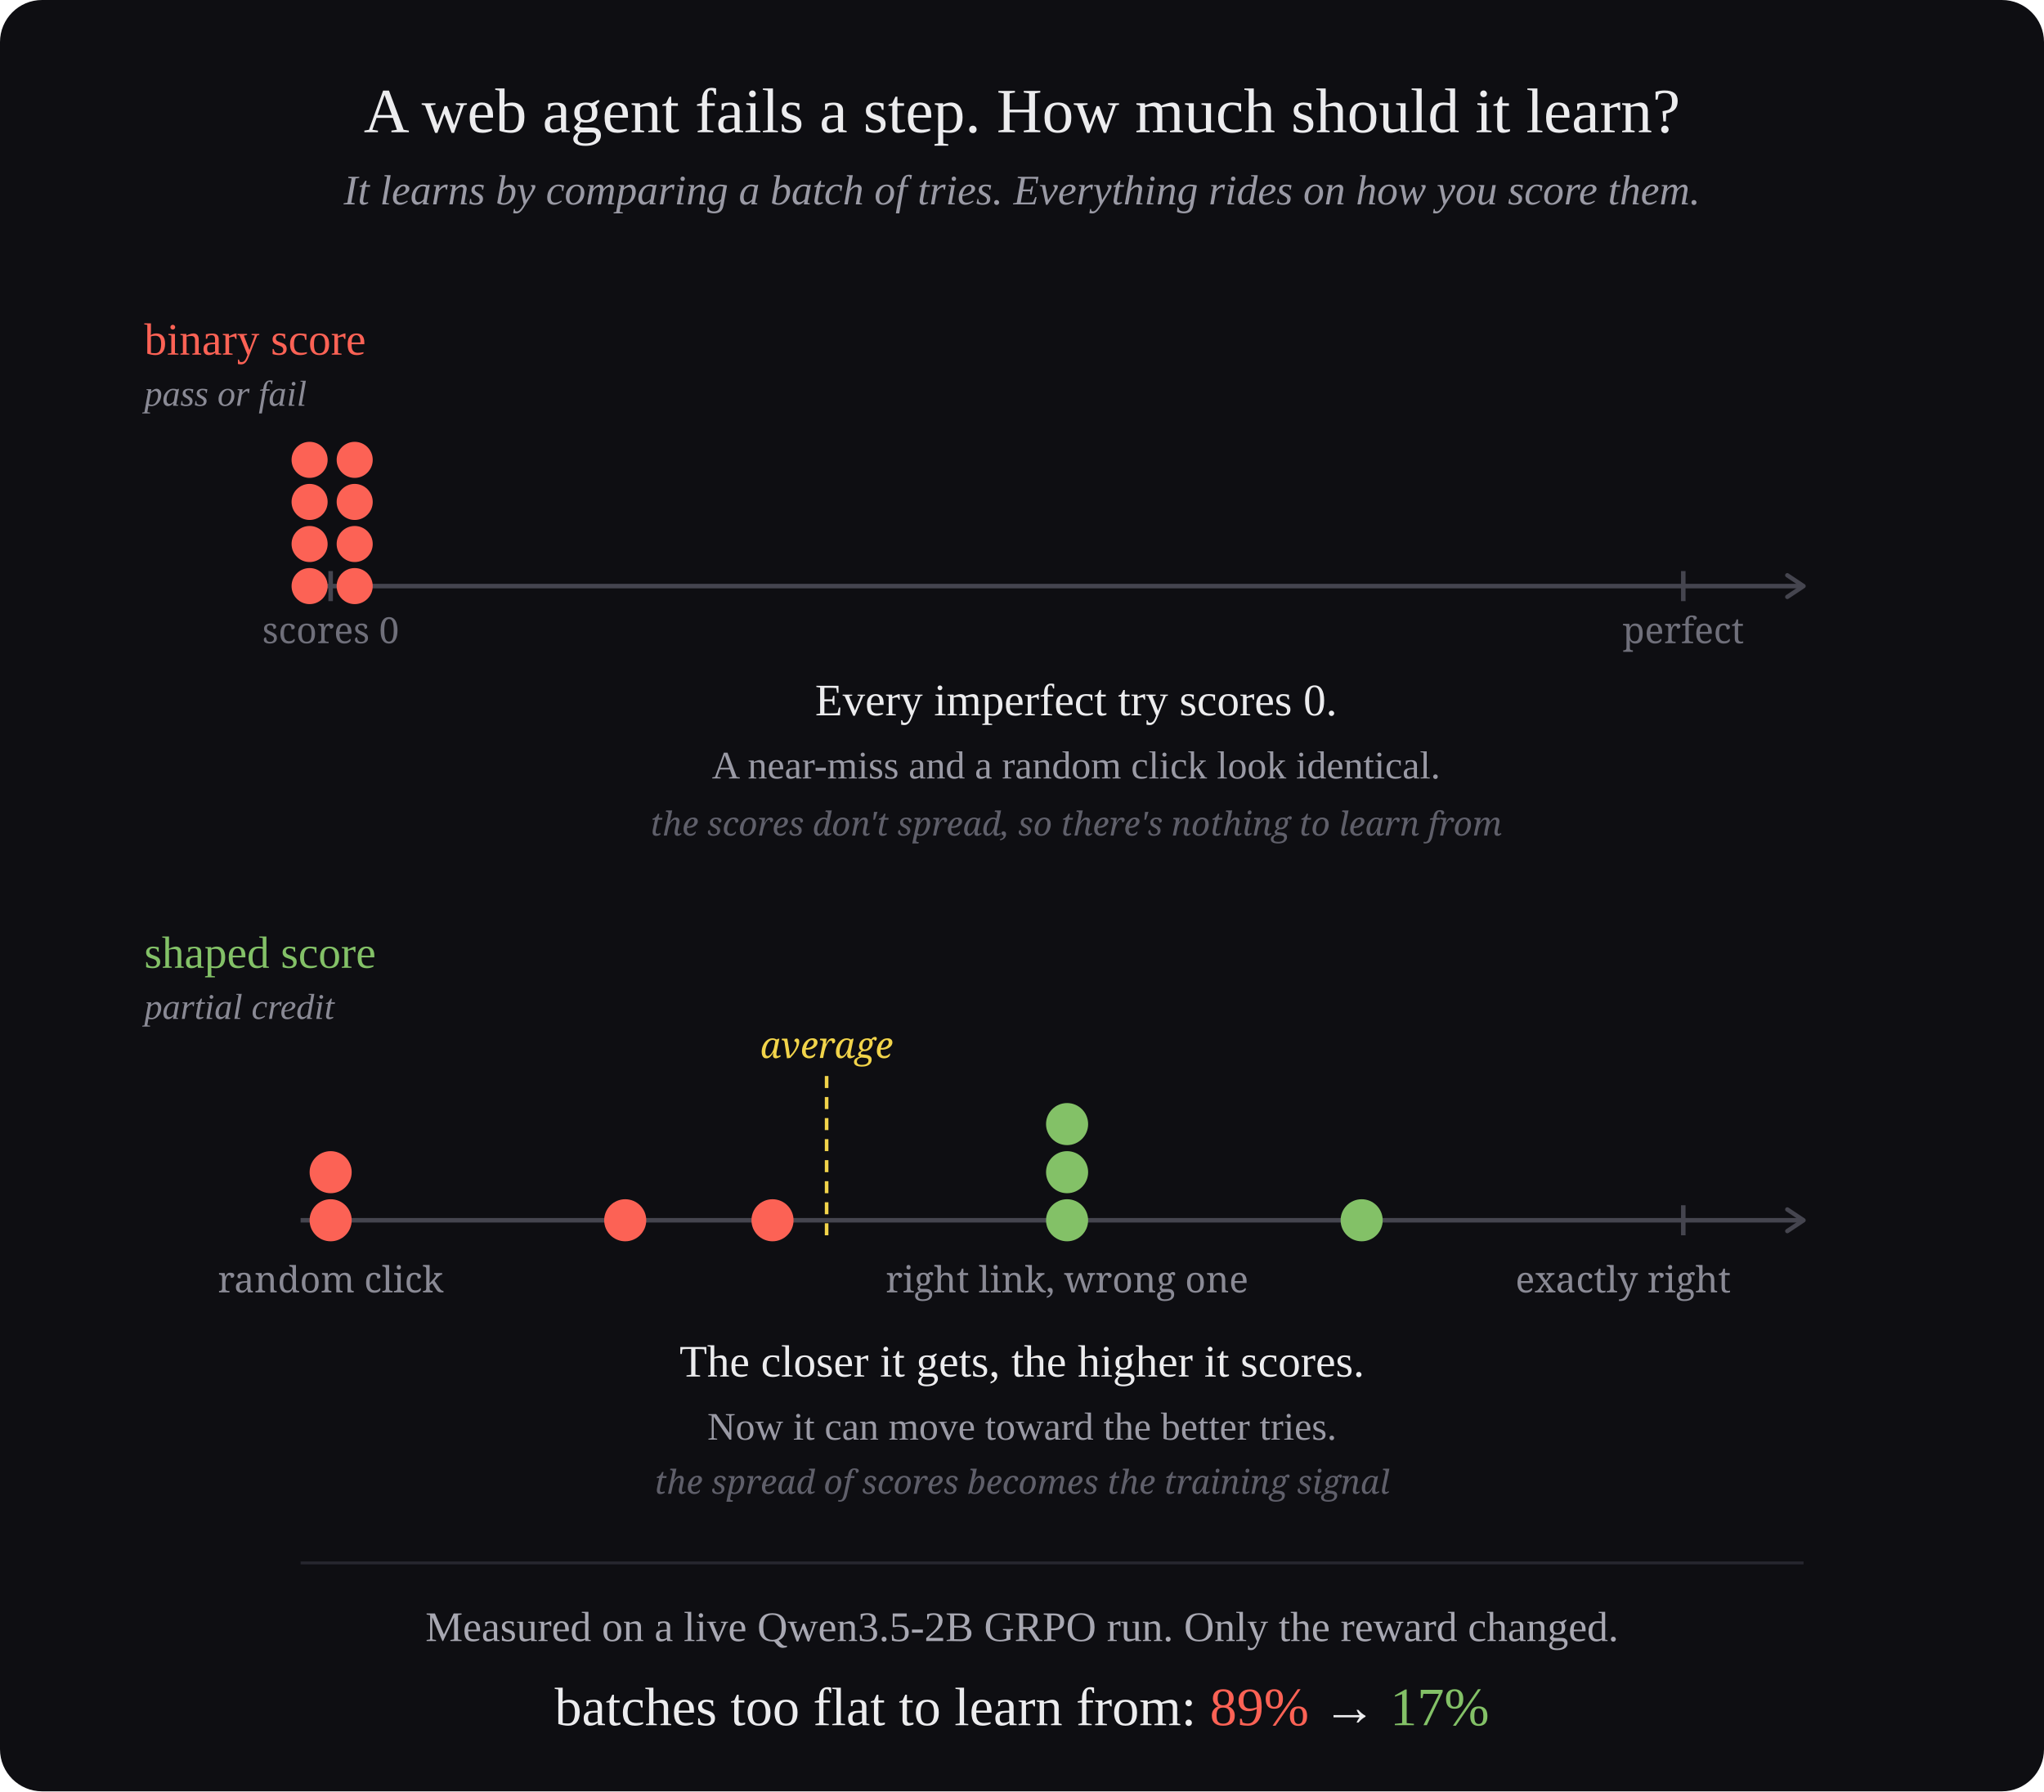
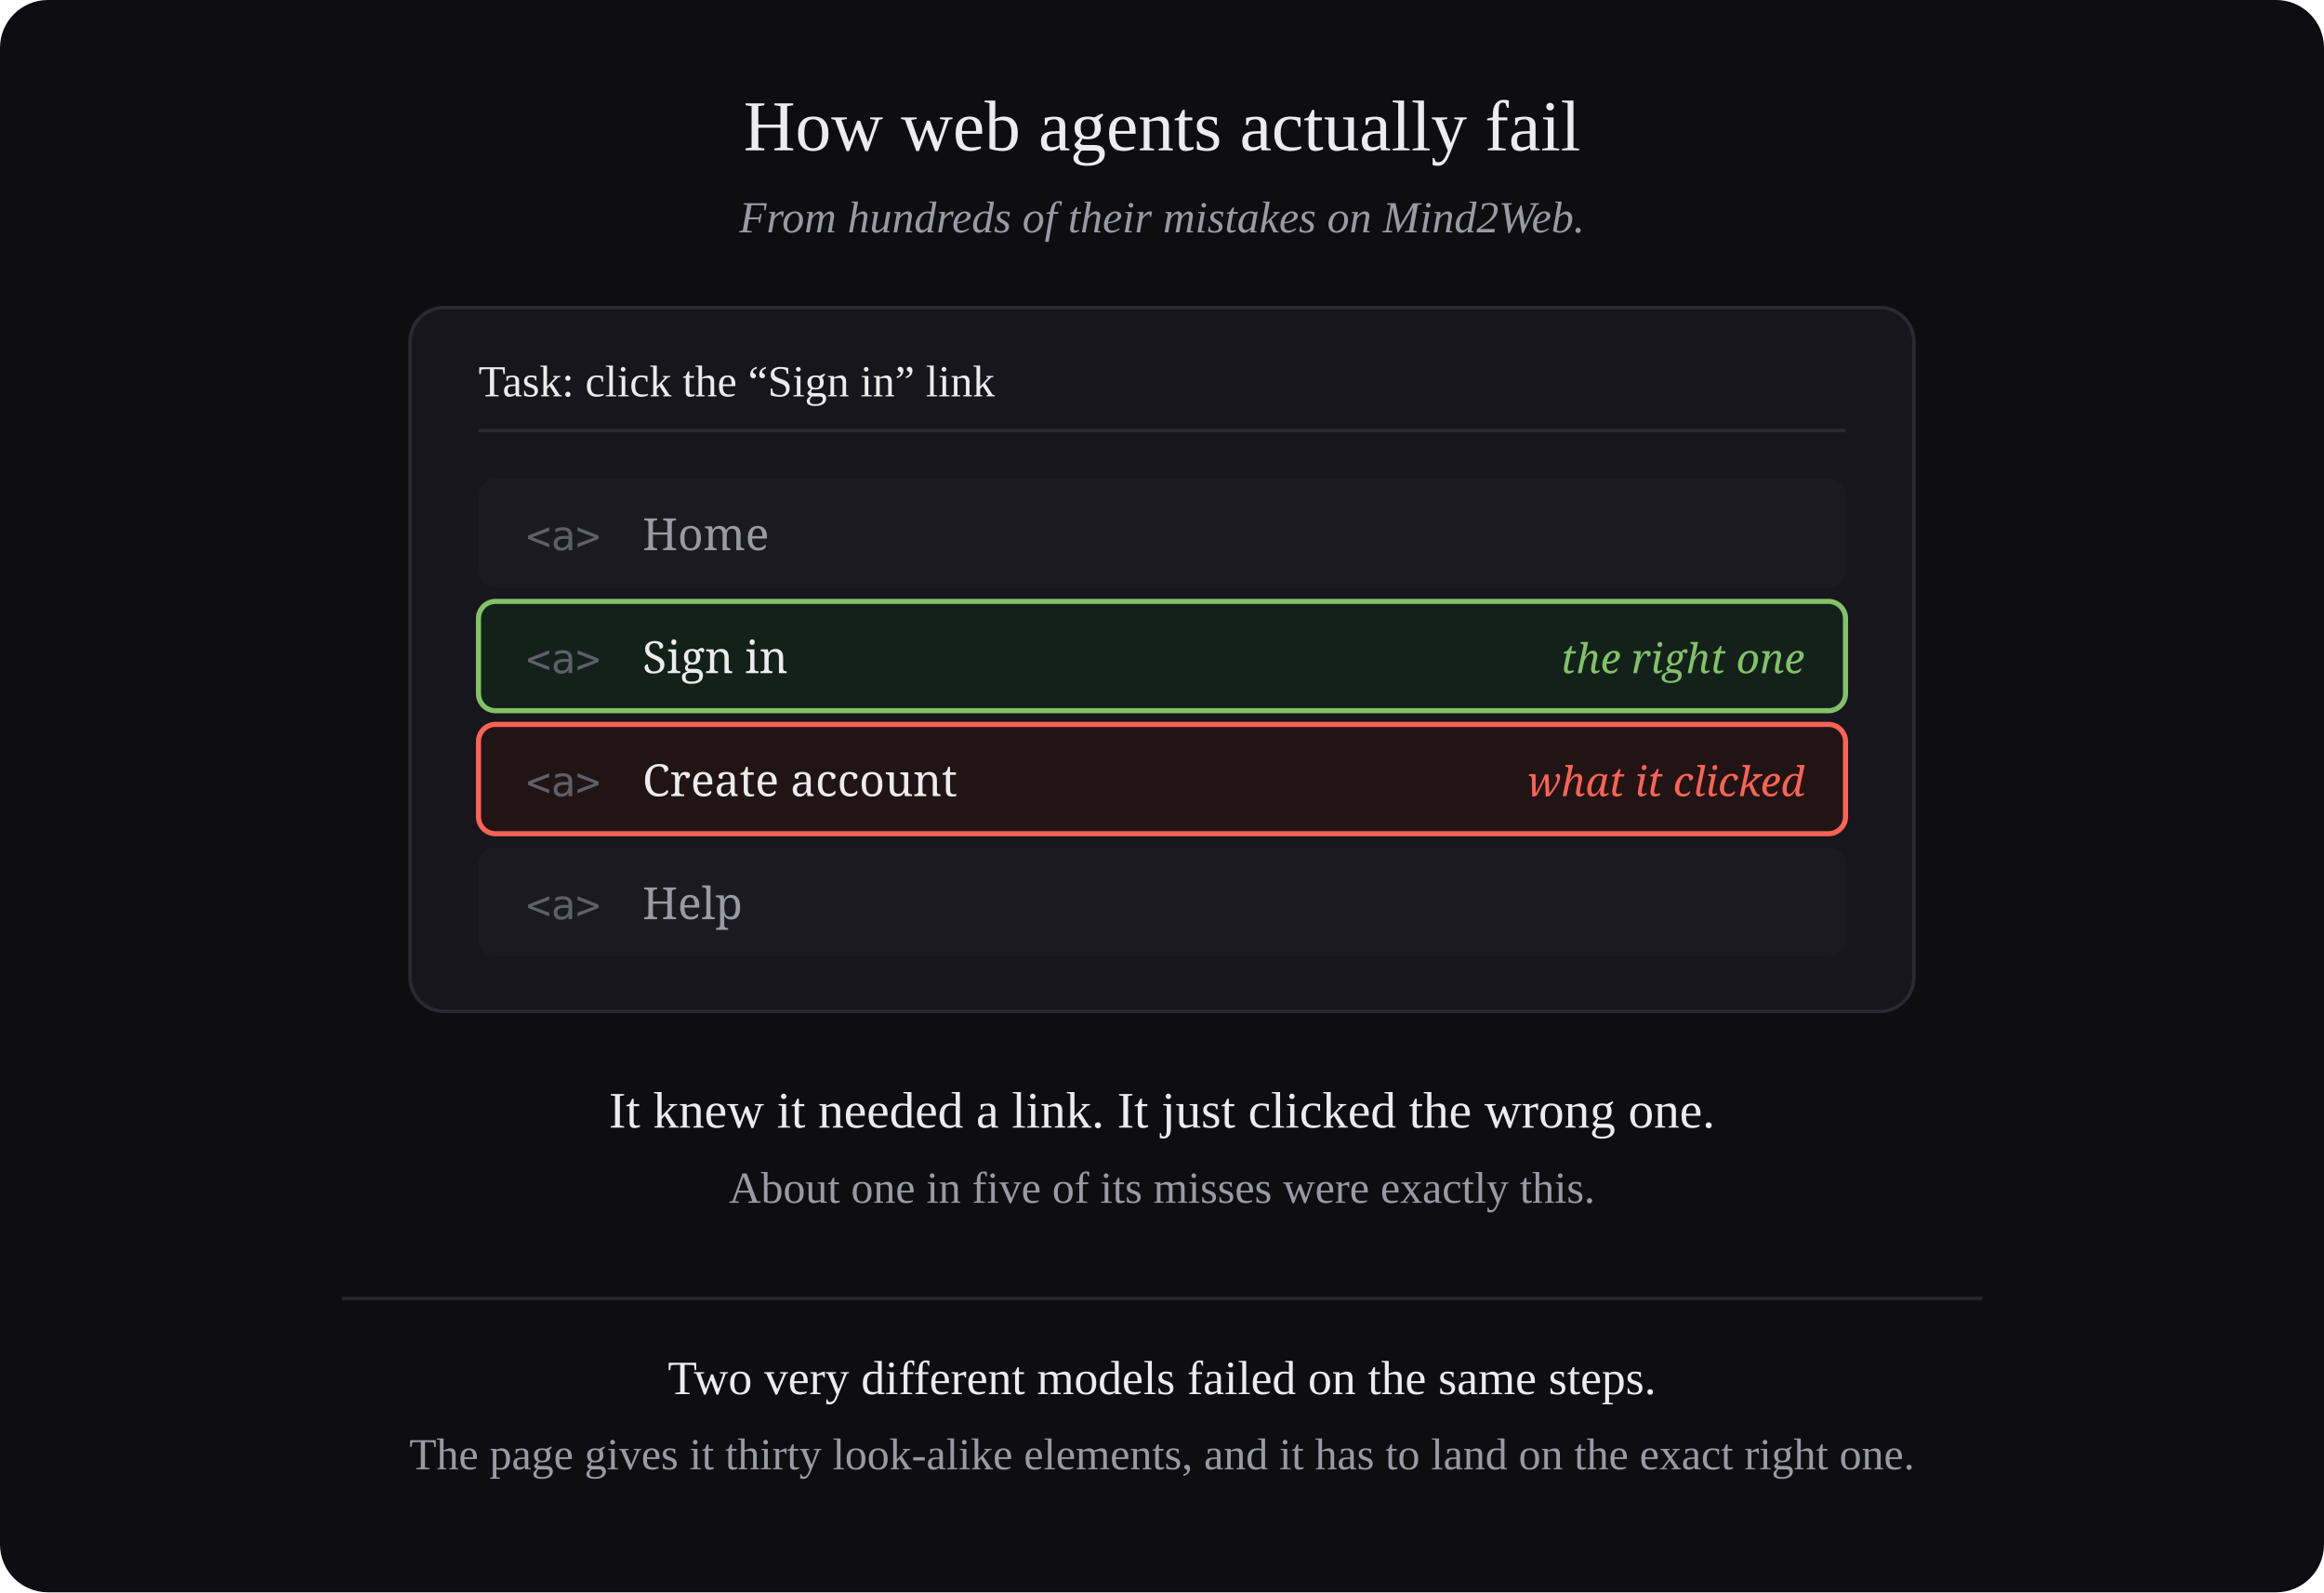
- <svg xmlns="http://www.w3.org/2000/svg" width="100%" viewBox="0 0 680 596" role="img">
-   <defs>
-     <marker id="ah" viewBox="0 0 10 10" refX="8" refY="5" markerWidth="6" markerHeight="6" orient="auto-start-reverse">
-       <path d="M2 1L8 5L2 9" fill="none" stroke="context-stroke" stroke-width="1.6" stroke-linecap="round" stroke-linejoin="round" />
-     </marker>
-   </defs>
-   <rect x="0" y="0" width="680" height="596" rx="14" fill="#0e0e12" />
-   <text x="340" y="44" text-anchor="middle" font-family="Georgia, 'Times New Roman', serif" font-size="21" fill="#ECECEE">A web agent fails a step. How much should it learn?</text>
-   <text x="340" y="68" text-anchor="middle" font-family="Georgia, 'Times New Roman', serif" font-size="14" fill="#9A9AA5" font-style="italic">It learns by comparing a batch of tries. Everything rides on how you score them.</text>
-   <text x="48" y="118" font-family="Georgia, 'Times New Roman', serif" font-size="15" fill="#FC6255">binary score</text>
-   <text x="48" y="135" font-family="Georgia, 'Times New Roman', serif" font-size="12" fill="#8A8A95" font-style="italic">pass or fail</text>
-   <line x1="100" y1="195" x2="600" y2="195" stroke="#45454f" stroke-width="1.5" marker-end="url(#ah)" />
-   <line x1="110" y1="190" x2="110" y2="200" stroke="#45454f" stroke-width="1.5" />
-   <line x1="560" y1="190" x2="560" y2="200" stroke="#45454f" stroke-width="1.5" />
-   <text x="110" y="214" text-anchor="middle" font-family="Georgia, serif" font-size="12" fill="#6f6f7a">scores 0</text>
-   <text x="560" y="214" text-anchor="middle" font-family="Georgia, serif" font-size="12" fill="#6f6f7a">perfect</text>
-   <circle cx="103" cy="195" r="6" fill="#FC6255" />
-   <circle cx="118" cy="195" r="6" fill="#FC6255" />
-   <circle cx="103" cy="181" r="6" fill="#FC6255" />
-   <circle cx="118" cy="181" r="6" fill="#FC6255" />
-   <circle cx="103" cy="167" r="6" fill="#FC6255" />
-   <circle cx="118" cy="167" r="6" fill="#FC6255" />
-   <circle cx="103" cy="153" r="6" fill="#FC6255" />
-   <circle cx="118" cy="153" r="6" fill="#FC6255" />
-   <text x="358" y="238" text-anchor="middle" font-family="Georgia, 'Times New Roman', serif" font-size="15" fill="#ECECEE">Every imperfect try scores 0.</text>
-   <text x="358" y="259" text-anchor="middle" font-family="Georgia, 'Times New Roman', serif" font-size="13" fill="#9A9AA5">A near-miss and a random click look identical.</text>
-   <text x="358" y="278" text-anchor="middle" font-family="Georgia, serif" font-size="11" fill="#5f5f6a" font-style="italic">the scores don't spread, so there's nothing to learn from</text>
-   <text x="48" y="322" font-family="Georgia, 'Times New Roman', serif" font-size="15" fill="#83C167">shaped score</text>
-   <text x="48" y="339" font-family="Georgia, 'Times New Roman', serif" font-size="12" fill="#8A8A95" font-style="italic">partial credit</text>
-   <line x1="275" y1="358" x2="275" y2="412" stroke="#F2D44A" stroke-width="1.2" stroke-dasharray="4 3" />
-   <text x="275" y="352" text-anchor="middle" font-family="Georgia, serif" font-size="12" fill="#F2D44A" font-style="italic">average</text>
-   <line x1="100" y1="406" x2="600" y2="406" stroke="#45454f" stroke-width="1.5" marker-end="url(#ah)" />
-   <line x1="110" y1="401" x2="110" y2="411" stroke="#45454f" stroke-width="1.5" />
-   <line x1="560" y1="401" x2="560" y2="411" stroke="#45454f" stroke-width="1.5" />
-   <circle cx="110" cy="406" r="7" fill="#FC6255" />
-   <circle cx="110" cy="390" r="7" fill="#FC6255" />
-   <circle cx="208" cy="406" r="7" fill="#FC6255" />
-   <circle cx="257" cy="406" r="7" fill="#FC6255" />
-   <circle cx="355" cy="406" r="7" fill="#83C167" />
-   <circle cx="355" cy="390" r="7" fill="#83C167" />
-   <circle cx="355" cy="374" r="7" fill="#83C167" />
-   <circle cx="453" cy="406" r="7" fill="#83C167" />
-   <text x="110" y="430" text-anchor="middle" font-family="Georgia, serif" font-size="12" fill="#8A8A95">random click</text>
-   <text x="355" y="430" text-anchor="middle" font-family="Georgia, serif" font-size="12" fill="#8A8A95">right link, wrong one</text>
-   <text x="540" y="430" text-anchor="middle" font-family="Georgia, serif" font-size="12" fill="#8A8A95">exactly right</text>
-   <text x="340" y="458" text-anchor="middle" font-family="Georgia, 'Times New Roman', serif" font-size="15" fill="#ECECEE">The closer it gets, the higher it scores.</text>
-   <text x="340" y="479" text-anchor="middle" font-family="Georgia, 'Times New Roman', serif" font-size="13" fill="#9A9AA5">Now it can move toward the better tries.</text>
-   <text x="340" y="497" text-anchor="middle" font-family="Georgia, serif" font-size="11" fill="#5f5f6a" font-style="italic">the spread of scores becomes the training signal</text>
-   <line x1="100" y1="520" x2="600" y2="520" stroke="#26262e" stroke-width="1" />
-   <text x="340" y="546" text-anchor="middle" font-family="Georgia, 'Times New Roman', serif" font-size="14" fill="#A8A8B2">Measured on a live Qwen3.5-2B GRPO run. Only the reward changed.</text>
-   <text x="340" y="574" text-anchor="middle" font-family="Georgia, 'Times New Roman', serif" font-size="18" fill="#ECECEE">batches too flat to learn from:  <tspan fill="#FC6255">89%</tspan>  →  <tspan fill="#83C167">17%</tspan>
-   </text>
+ <svg xmlns="http://www.w3.org/2000/svg" width="100%" viewBox="0 0 680 466" role="img">
+   <rect x="0" y="0" width="680" height="466" rx="14" fill="#0e0e12" />
+   <text x="340" y="44" text-anchor="middle" font-family="Georgia, 'Times New Roman', serif" font-size="21" fill="#ECECEE">How web agents actually fail</text>
+   <text x="340" y="68" text-anchor="middle" font-family="Georgia, 'Times New Roman', serif" font-size="13" fill="#9A9AA5" font-style="italic">From hundreds of their mistakes on Mind2Web.</text>
+   <rect x="120" y="90" width="440" height="206" rx="10" fill="#16161c" stroke="#2a2a33" stroke-width="1" />
+   <text x="140" y="116" font-family="Georgia, 'Times New Roman', serif" font-size="13" fill="#ECECEE">Task: click the “Sign in” link</text>
+   <line x1="140" y1="126" x2="540" y2="126" stroke="#2a2a33" stroke-width="1" />
+   <rect x="140" y="140" width="400" height="32" rx="5" fill="#1a1a20" />
+   <text x="154" y="161" font-family="ui-monospace, monospace" font-size="12" fill="#5f5f6a">&lt;a&gt;</text>
+   <text x="188" y="161" font-family="Georgia, serif" font-size="13" fill="#9A9AA5">Home</text>
+   <rect x="140" y="176" width="400" height="32" rx="5" fill="#13211a" stroke="#83C167" stroke-width="1.5" />
+   <text x="154" y="197" font-family="ui-monospace, monospace" font-size="12" fill="#5f5f6a">&lt;a&gt;</text>
+   <text x="188" y="197" font-family="Georgia, serif" font-size="13" fill="#ECECEE">Sign in</text>
+   <text x="528" y="197" text-anchor="end" font-family="Georgia, serif" font-size="12" fill="#83C167" font-style="italic">the right one</text>
+   <rect x="140" y="212" width="400" height="32" rx="5" fill="#211414" stroke="#FC6255" stroke-width="1.5" />
+   <text x="154" y="233" font-family="ui-monospace, monospace" font-size="12" fill="#5f5f6a">&lt;a&gt;</text>
+   <text x="188" y="233" font-family="Georgia, serif" font-size="13" fill="#ECECEE">Create account</text>
+   <text x="528" y="233" text-anchor="end" font-family="Georgia, serif" font-size="12" fill="#FC6255" font-style="italic">what it clicked</text>
+   <rect x="140" y="248" width="400" height="32" rx="5" fill="#1a1a20" />
+   <text x="154" y="269" font-family="ui-monospace, monospace" font-size="12" fill="#5f5f6a">&lt;a&gt;</text>
+   <text x="188" y="269" font-family="Georgia, serif" font-size="13" fill="#9A9AA5">Help</text>
+   <text x="340" y="330" text-anchor="middle" font-family="Georgia, 'Times New Roman', serif" font-size="15" fill="#ECECEE">It knew it needed a link. It just clicked the wrong one.</text>
+   <text x="340" y="352" text-anchor="middle" font-family="Georgia, 'Times New Roman', serif" font-size="13" fill="#9A9AA5">About one in five of its misses were exactly this.</text>
+   <line x1="100" y1="380" x2="580" y2="380" stroke="#26262e" stroke-width="1" />
+   <text x="340" y="408" text-anchor="middle" font-family="Georgia, 'Times New Roman', serif" font-size="14" fill="#ECECEE">Two very different models failed on the same steps.</text>
+   <text x="340" y="430" text-anchor="middle" font-family="Georgia, 'Times New Roman', serif" font-size="13" fill="#9A9AA5">The page gives it thirty look-alike elements, and it has to land on the exact right one.</text>
</svg>
